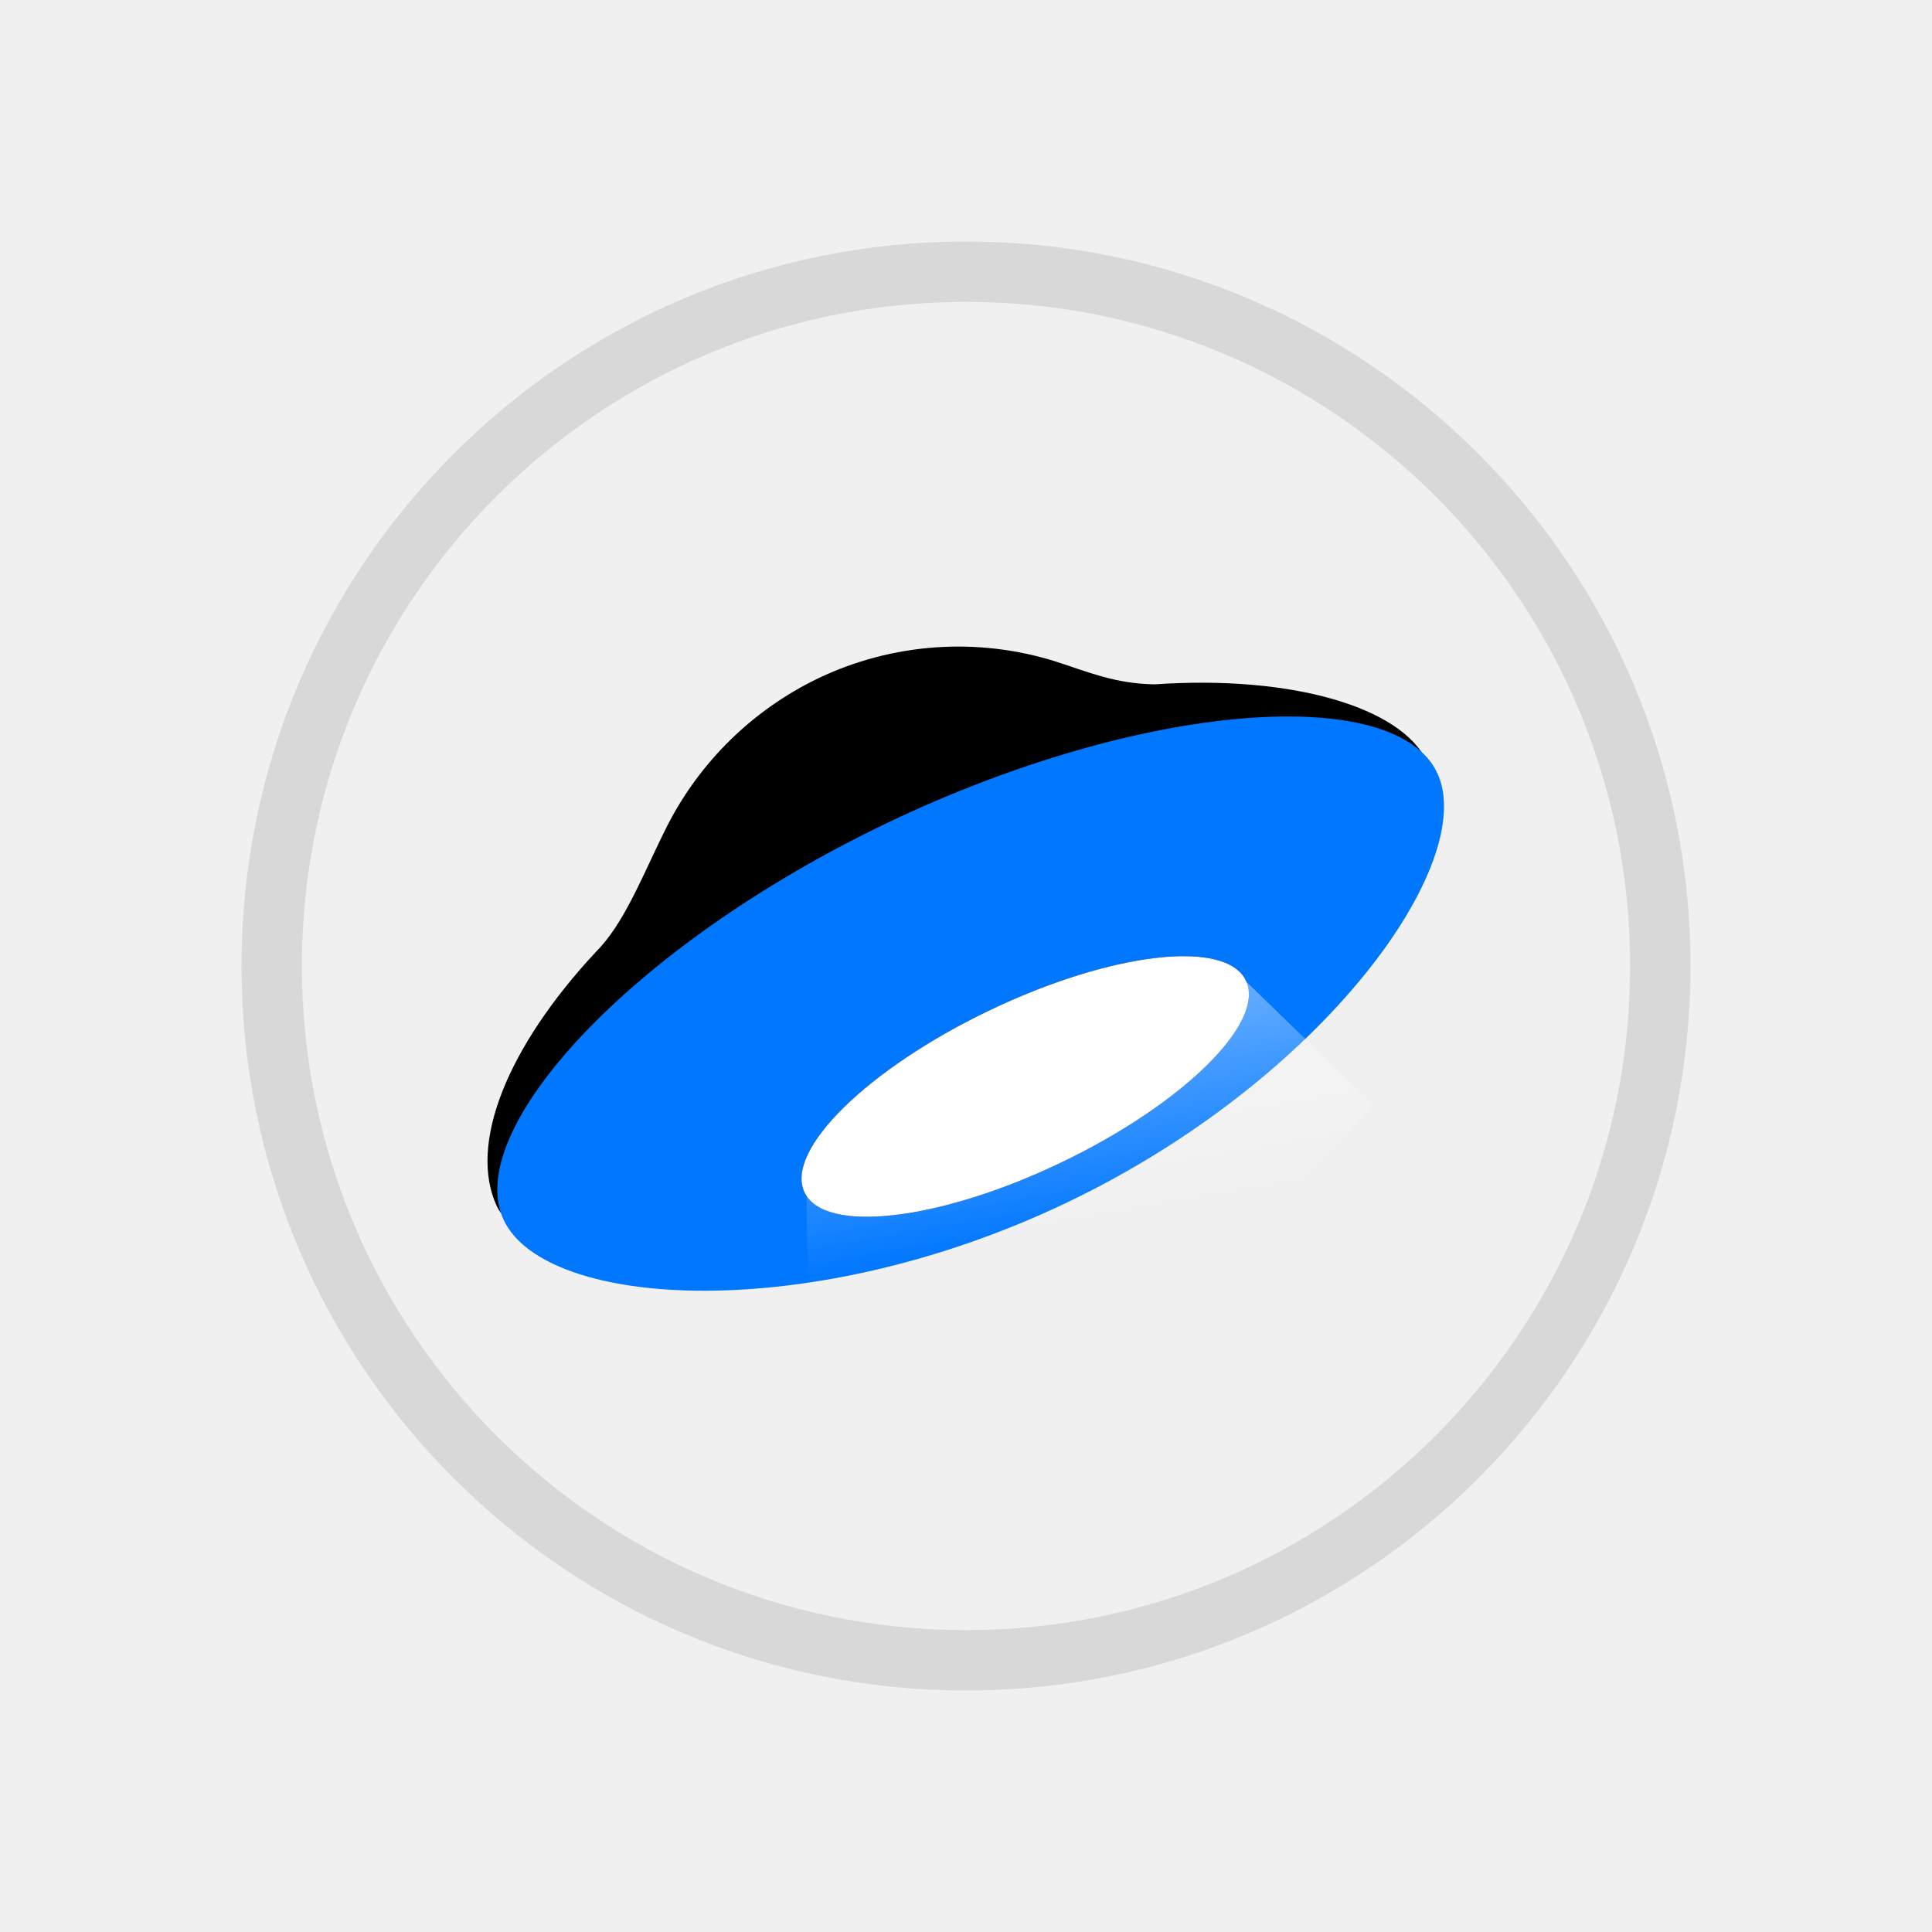
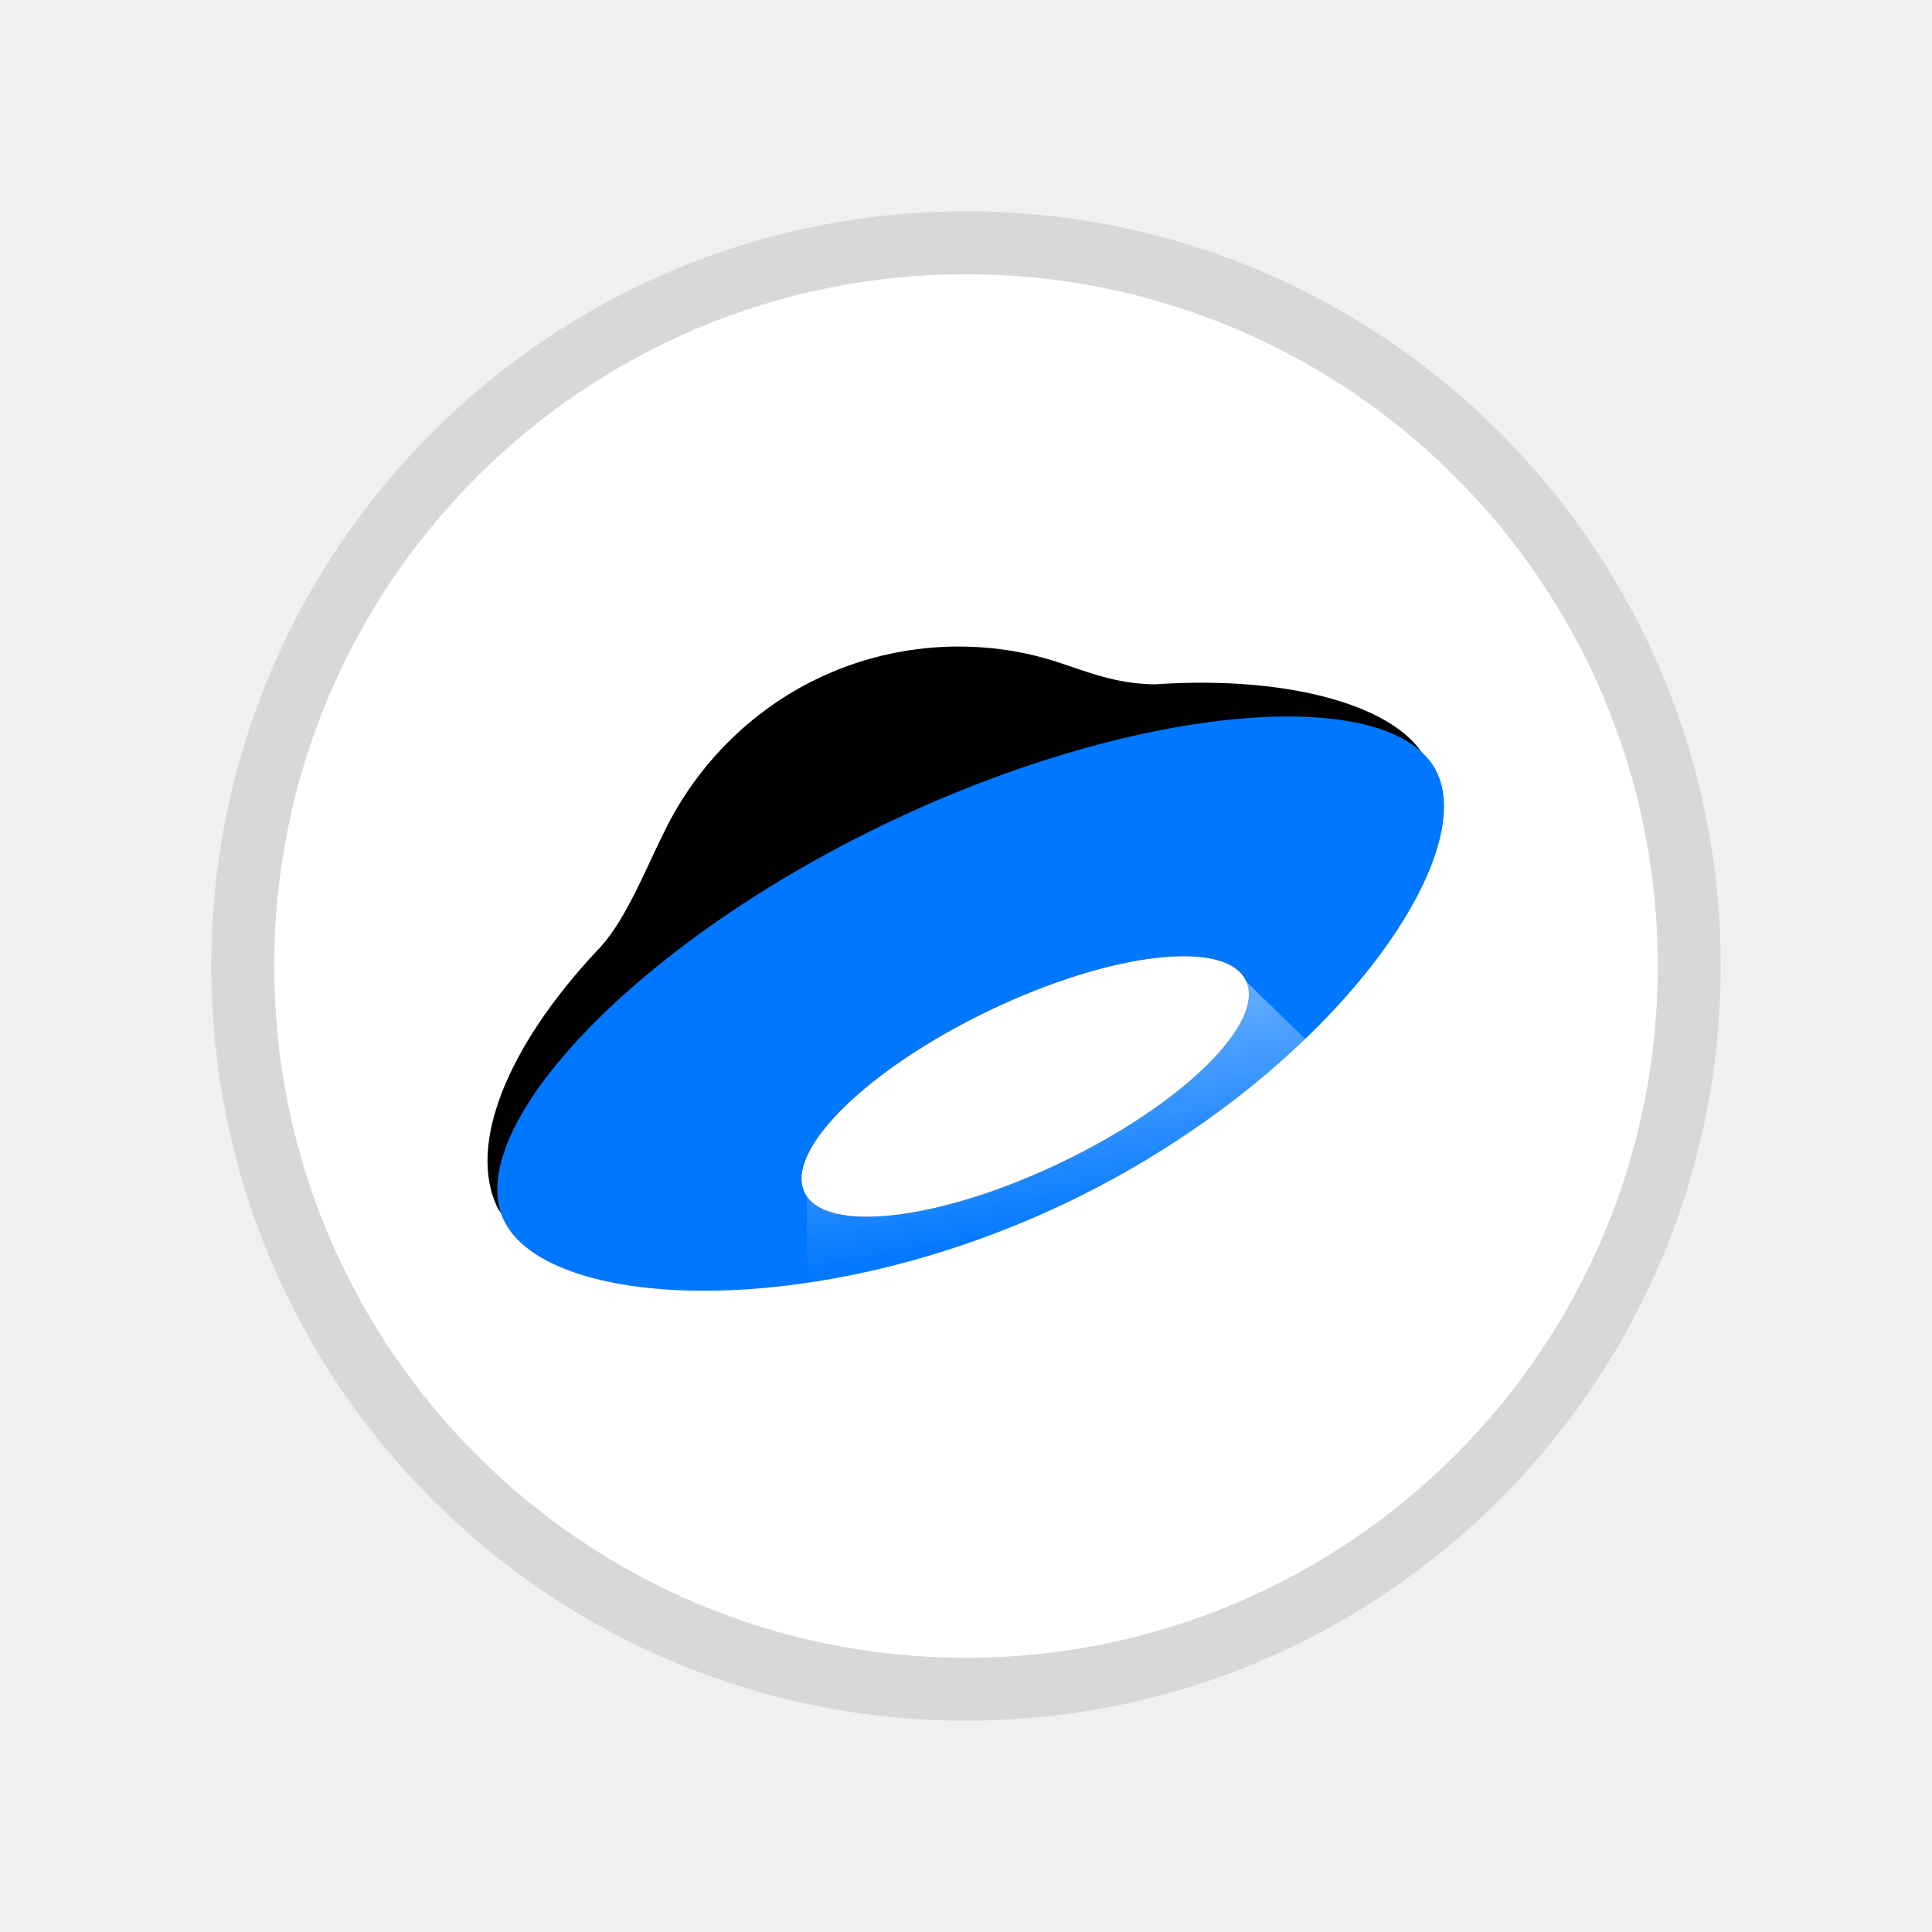
- <svg xmlns="http://www.w3.org/2000/svg" viewBox="0 0 32 32">
+ <svg xmlns="http://www.w3.org/2000/svg" viewBox="0 0 32 32" fill="none">
+   <path d="M16 28C22.627 28 28 22.627 28 16C28 9.373 22.627 4 16 4C9.373 4 4 9.373 4 16C4 22.627 9.373 28 16 28Z" fill="white" />
+   <path d="M19.122 11.335C18.465 11.324 18.022 11.13 17.49 10.958C16.321 10.58 14.874 10.601 13.549 11.236C12.403 11.784 11.553 12.694 11.053 13.675C10.697 14.375 10.394 15.188 9.947 15.685L9.881 15.755L9.879 15.757L9.871 15.765C8.405 17.338 7.747 18.954 8.232 19.985C9.301 22.255 24.699 14.878 23.631 12.609C23.213 11.721 21.416 11.177 19.123 11.335H19.122Z" fill="black" />
+   <path d="M17.68 19.914C21.949 17.868 24.498 14.271 23.804 12.8C23.112 11.328 18.95 11.592 14.681 13.637C10.411 15.683 7.65 18.736 8.343 20.207C9.035 21.678 13.409 21.959 17.68 19.914Z" fill="#0077FF" />
+   <path d="M17.574 19.256C19.594 18.288 20.965 16.939 20.637 16.244C20.31 15.548 18.407 15.768 16.387 16.736C14.368 17.703 12.997 19.051 13.324 19.747C13.651 20.443 15.555 20.223 17.574 19.256Z" fill="black" />
+   <path fill-rule="evenodd" clip-rule="evenodd" d="M17.574 19.256C19.594 18.288 20.965 16.939 20.637 16.244C20.31 15.548 18.407 15.768 16.388 16.736C14.368 17.703 12.997 19.051 13.324 19.747C13.651 20.443 15.555 20.223 17.574 19.256Z" fill="white" />
+   <path opacity="0.4" d="M13.357 19.763L13.39 22.374L19.009 22.043L22.739 18.295L20.548 16.168" fill="url(#paint0_linear_1429_1003)" />
+   <path fill-rule="evenodd" clip-rule="evenodd" d="M16 4.542C9.672 4.542 4.542 9.672 4.542 16C4.542 22.328 9.672 27.458 16 27.458C22.328 27.458 27.458 22.328 27.458 16C27.458 9.672 22.328 4.542 16 4.542ZM3.5 16C3.5 9.096 9.096 3.5 16 3.5C22.904 3.5 28.5 9.096 28.5 16C28.5 22.904 22.904 28.5 16 28.5C9.096 28.5 3.5 22.904 3.5 16Z" fill="#D8D8D8" />
  <defs>
-     <linearGradient x1="35.276%" y1="12.669%" x2="50%" y2="68.332%" id="a">
-       <stop stop-color="#FFF" offset="0%" />
-       <stop stop-color="#FFF" stop-opacity="0" offset="100%" />
+     <linearGradient id="paint0_linear_1429_1003" x1="16.667" y1="16.955" x2="17.294" y2="20.541" gradientUnits="userSpaceOnUse">
+       <stop stop-color="white" />
+       <stop offset="1" stop-color="white" stop-opacity="0" />
    </linearGradient>
  </defs>
-   <g fill="none" fill-rule="evenodd">
-     <path d="M19.122 11.335c-.657-.011-1.1-.206-1.632-.377a5.384 5.384 0 0 0-3.94.278 5.473 5.473 0 0 0-2.497 2.439c-.356.7-.66 1.513-1.106 2.01l-.066.07-.002.002-.008.008c-1.466 1.573-2.124 3.19-1.639 4.22 1.069 2.27 16.467-5.107 15.4-7.376-.419-.888-2.216-1.432-4.51-1.274Z" fill="#000" fill-rule="nonzero" />
-     <path d="M17.68 19.914c4.27-2.046 6.818-5.643 6.124-7.114-.692-1.472-4.854-1.208-9.123.837-4.27 2.046-7.03 5.099-6.338 6.57.692 1.47 5.066 1.752 9.337-.293Z" fill="#07F" fill-rule="nonzero" />
-     <path d="M17.574 19.256c2.02-.968 3.39-2.317 3.063-3.012-.327-.696-2.23-.476-4.25.492-2.019.967-3.39 2.315-3.063 3.011.327.696 2.23.476 4.25-.491Z" fill="#000" fill-rule="nonzero" />
-     <path d="M17.574 19.256c2.02-.968 3.39-2.317 3.063-3.012-.327-.696-2.23-.476-4.25.492-2.019.967-3.39 2.315-3.063 3.011.327.696 2.23.476 4.25-.491Z" fill="#FFF" />
-     <path fill="url(#a)" fill-rule="nonzero" opacity=".4" d="m5.357 9.263.033 2.611 5.619-.33 3.73-3.75-2.191-2.126" transform="translate(8 10.5)" />
-     <circle stroke="#D8D8D8" cx="16" cy="16" r="11.5" />
-   </g>
</svg>
